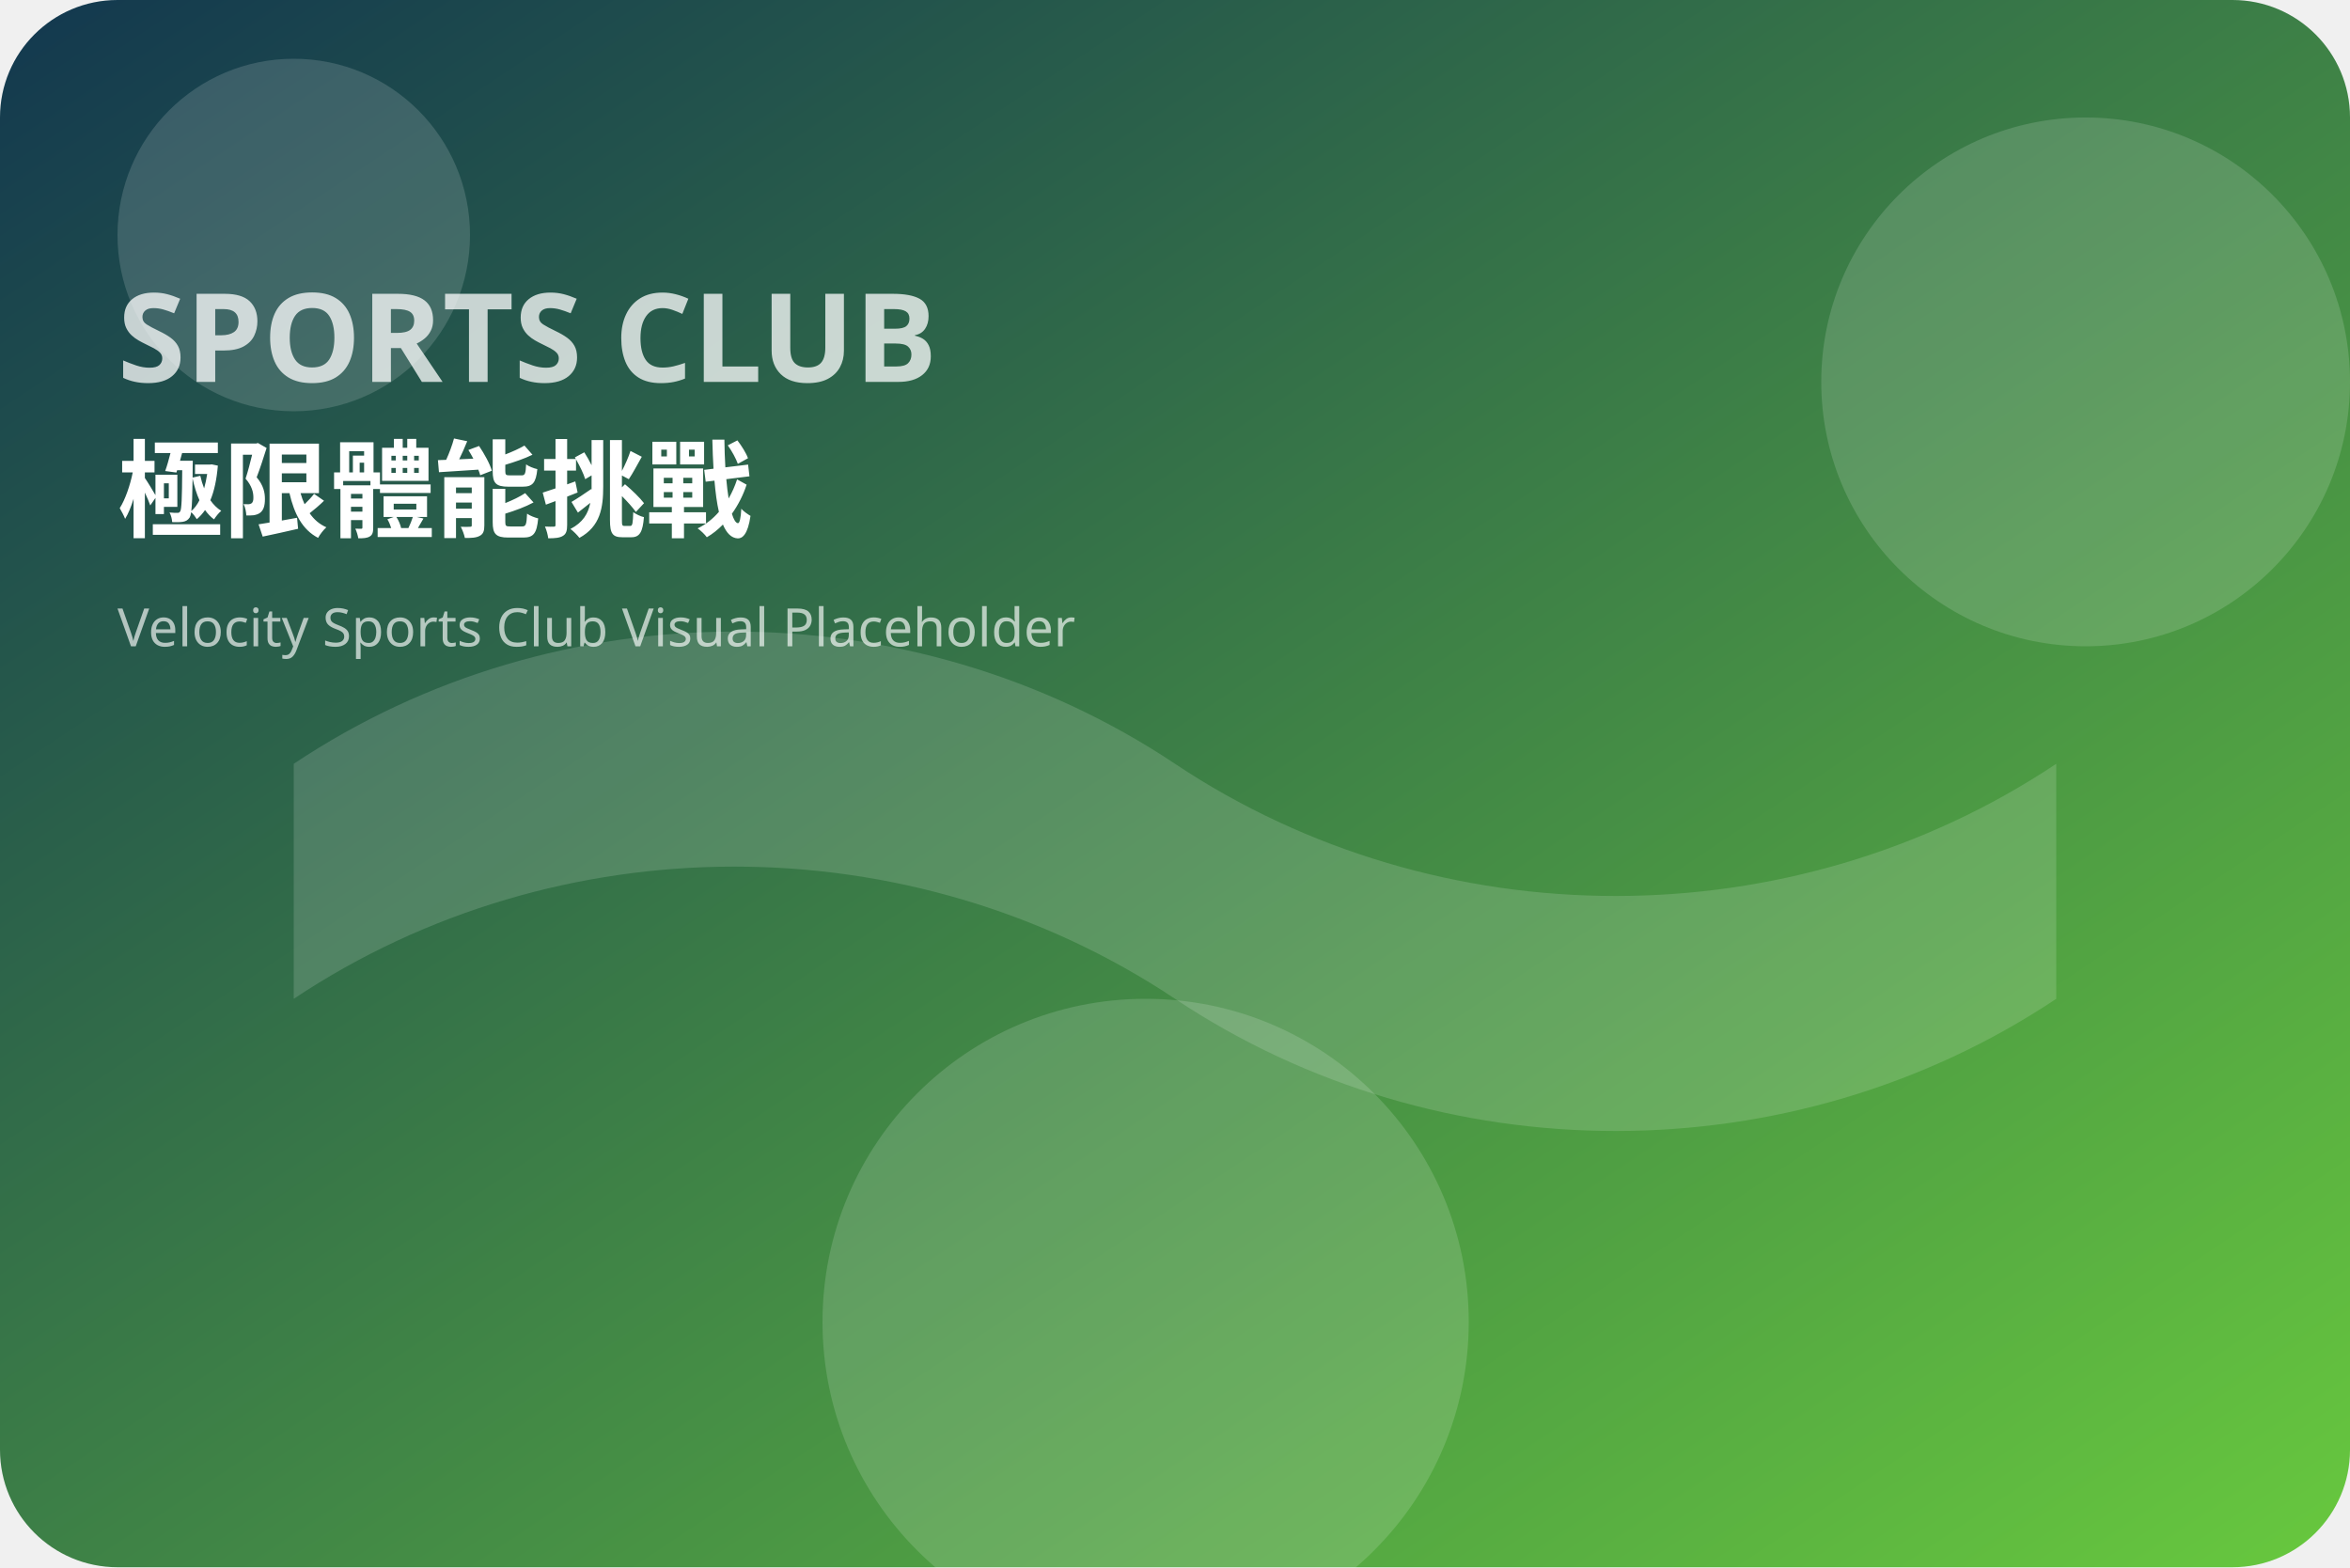
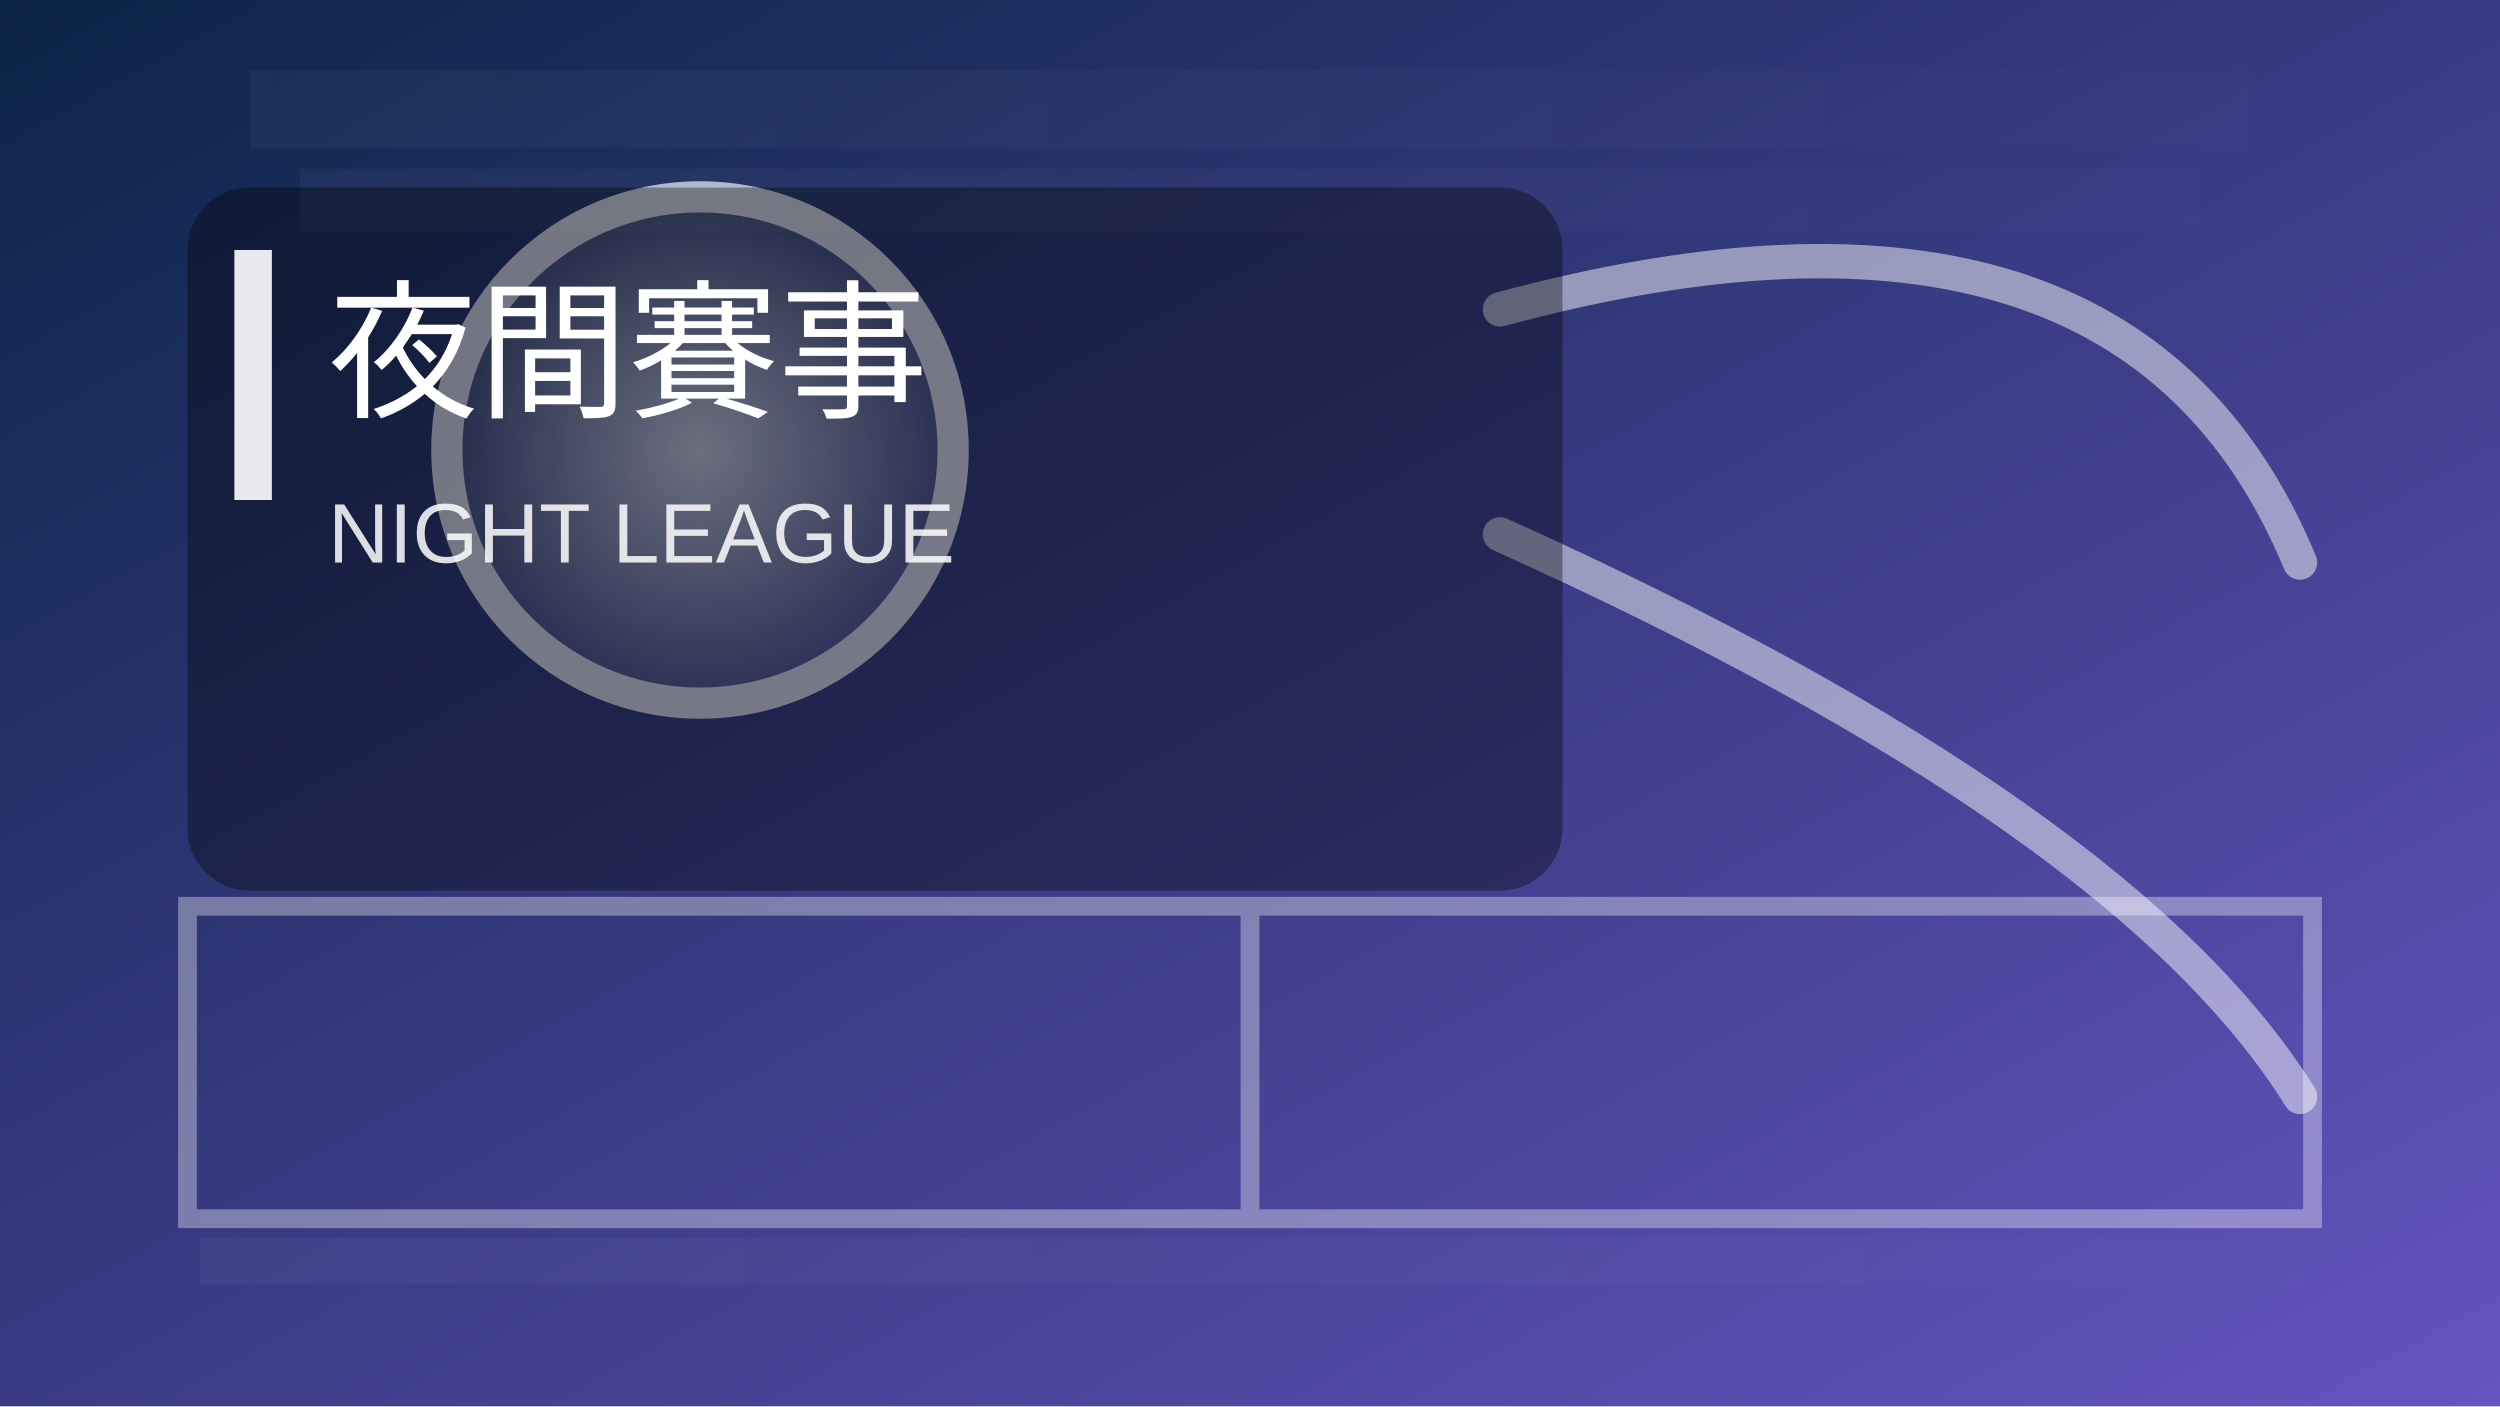
- <svg xmlns="http://www.w3.org/2000/svg" width="1600" height="1067" viewBox="0 0 1600 1067">
+ <svg xmlns="http://www.w3.org/2000/svg" viewBox="0 0 1600 900" role="img" aria-label="夜間賽事 NIGHT LEAGUE">
  <defs>
-     <linearGradient id="events-04-svg" x1="0%" y1="0%" x2="100%" y2="100%">
-       <stop offset="0%" stop-color="#12374f" />
-       <stop offset="100%" stop-color="#68c93e" />
+     <linearGradient id="grad" x1="0" y1="0" x2="1" y2="1">
+       <stop offset="0%" stop-color="#0C2447" />
+       <stop offset="100%" stop-color="#6554C0" />
    </linearGradient>
+     <linearGradient id="line" x1="0" y1="0" x2="1" y2="0">
+       <stop offset="0%" stop-color="rgba(255,255,255,0.25)" />
+       <stop offset="100%" stop-color="rgba(255,255,255,0.05)" />
+     </linearGradient>
+     <radialGradient id="ball" cx="0.5" cy="0.5" r="0.5">
+       <stop offset="0%" stop-color="rgba(255,255,255,0.9)" />
+       <stop offset="100%" stop-color="rgba(255,255,255,0.15)" />
+     </radialGradient>
+     <style>text { font-family: "Barlow", "Noto Sans TC", "Arial", sans-serif; }</style>
  </defs>
-   <rect width="1600" height="1067" fill="url(#events-04-svg)" rx="80" />
-   <g fill="rgba(255,255,255,0.15)">
-     <circle cx="200" cy="160" r="120" />
-     <circle cx="1420" cy="260" r="180" />
-     <circle cx="780" cy="900" r="220" />
-     <path d="M200 520c180-120 420-120 600 0s420 120 600 0v160c-180 120-420 120-600 0s-420-120-600 0z" />
+   <rect width="1600" height="900" fill="url(#grad)" />
+   <g opacity="0.35">
+     <path d="M120 580 H1480 V780 H120 Z" fill="none" stroke="white" stroke-width="12" />
+     <line x1="800.0" y1="580" x2="800.0" y2="780" stroke="white" stroke-width="12" />
  </g>
-   <text x="80" y="260" fill="rgba(255,255,255,0.75)" font-family="Rajdhani, 'Barlow', sans-serif" font-size="84" font-weight="600">SPORTS CLUB</text>
-   <text x="80" y="360" fill="#ffffff" font-family="Barlow, 'Noto Sans TC', sans-serif" font-size="72" font-weight="700">極限體能挑戰</text>
-   <text x="80" y="440" fill="rgba(255,255,255,0.65)" font-family="Barlow, 'Noto Sans TC', sans-serif" font-size="36">Velocity Sports Club Visual Placeholder</text>
+   <g opacity="0.65">
+     <circle cx="448" cy="288.0" r="162.0" fill="url(#ball)" stroke="white" stroke-width="20" />
+     <path d="M960.0 198.0 Q1360.0 90.0 1472.0 360.0" stroke="rgba(255,255,255,0.75)" stroke-width="22" fill="none" stroke-linecap="round" />
+     <path d="M960.0 342.0 Q1360.0 522.0 1472.0 702.0" stroke="rgba(255,255,255,0.75)" stroke-width="22" fill="none" stroke-linecap="round" />
+   </g>
+   <g opacity="0.15">
+     <rect x="160.0" y="45.0" width="1280.0" height="50" fill="url(#line)" />
+     <rect x="192.0" y="108.0" width="1216.0" height="40" fill="url(#line)" />
+     <rect x="128.0" y="792.0" width="1344.0" height="30" fill="url(#line)" />
+   </g>
+   <rect x="120" y="120" width="880" height="450.0" rx="40" ry="40" fill="rgba(0,0,0,0.35)" />
+   <rect x="150" y="160" width="24" height="160" fill="rgba(255,255,255,0.9)" />
+   <text x="210" y="260" font-size="96" fill="#FFFFFF">夜間賽事</text>
+   <text x="210" y="360" font-size="54" fill="rgba(255,255,255,0.85)">NIGHT LEAGUE</text>
</svg>
